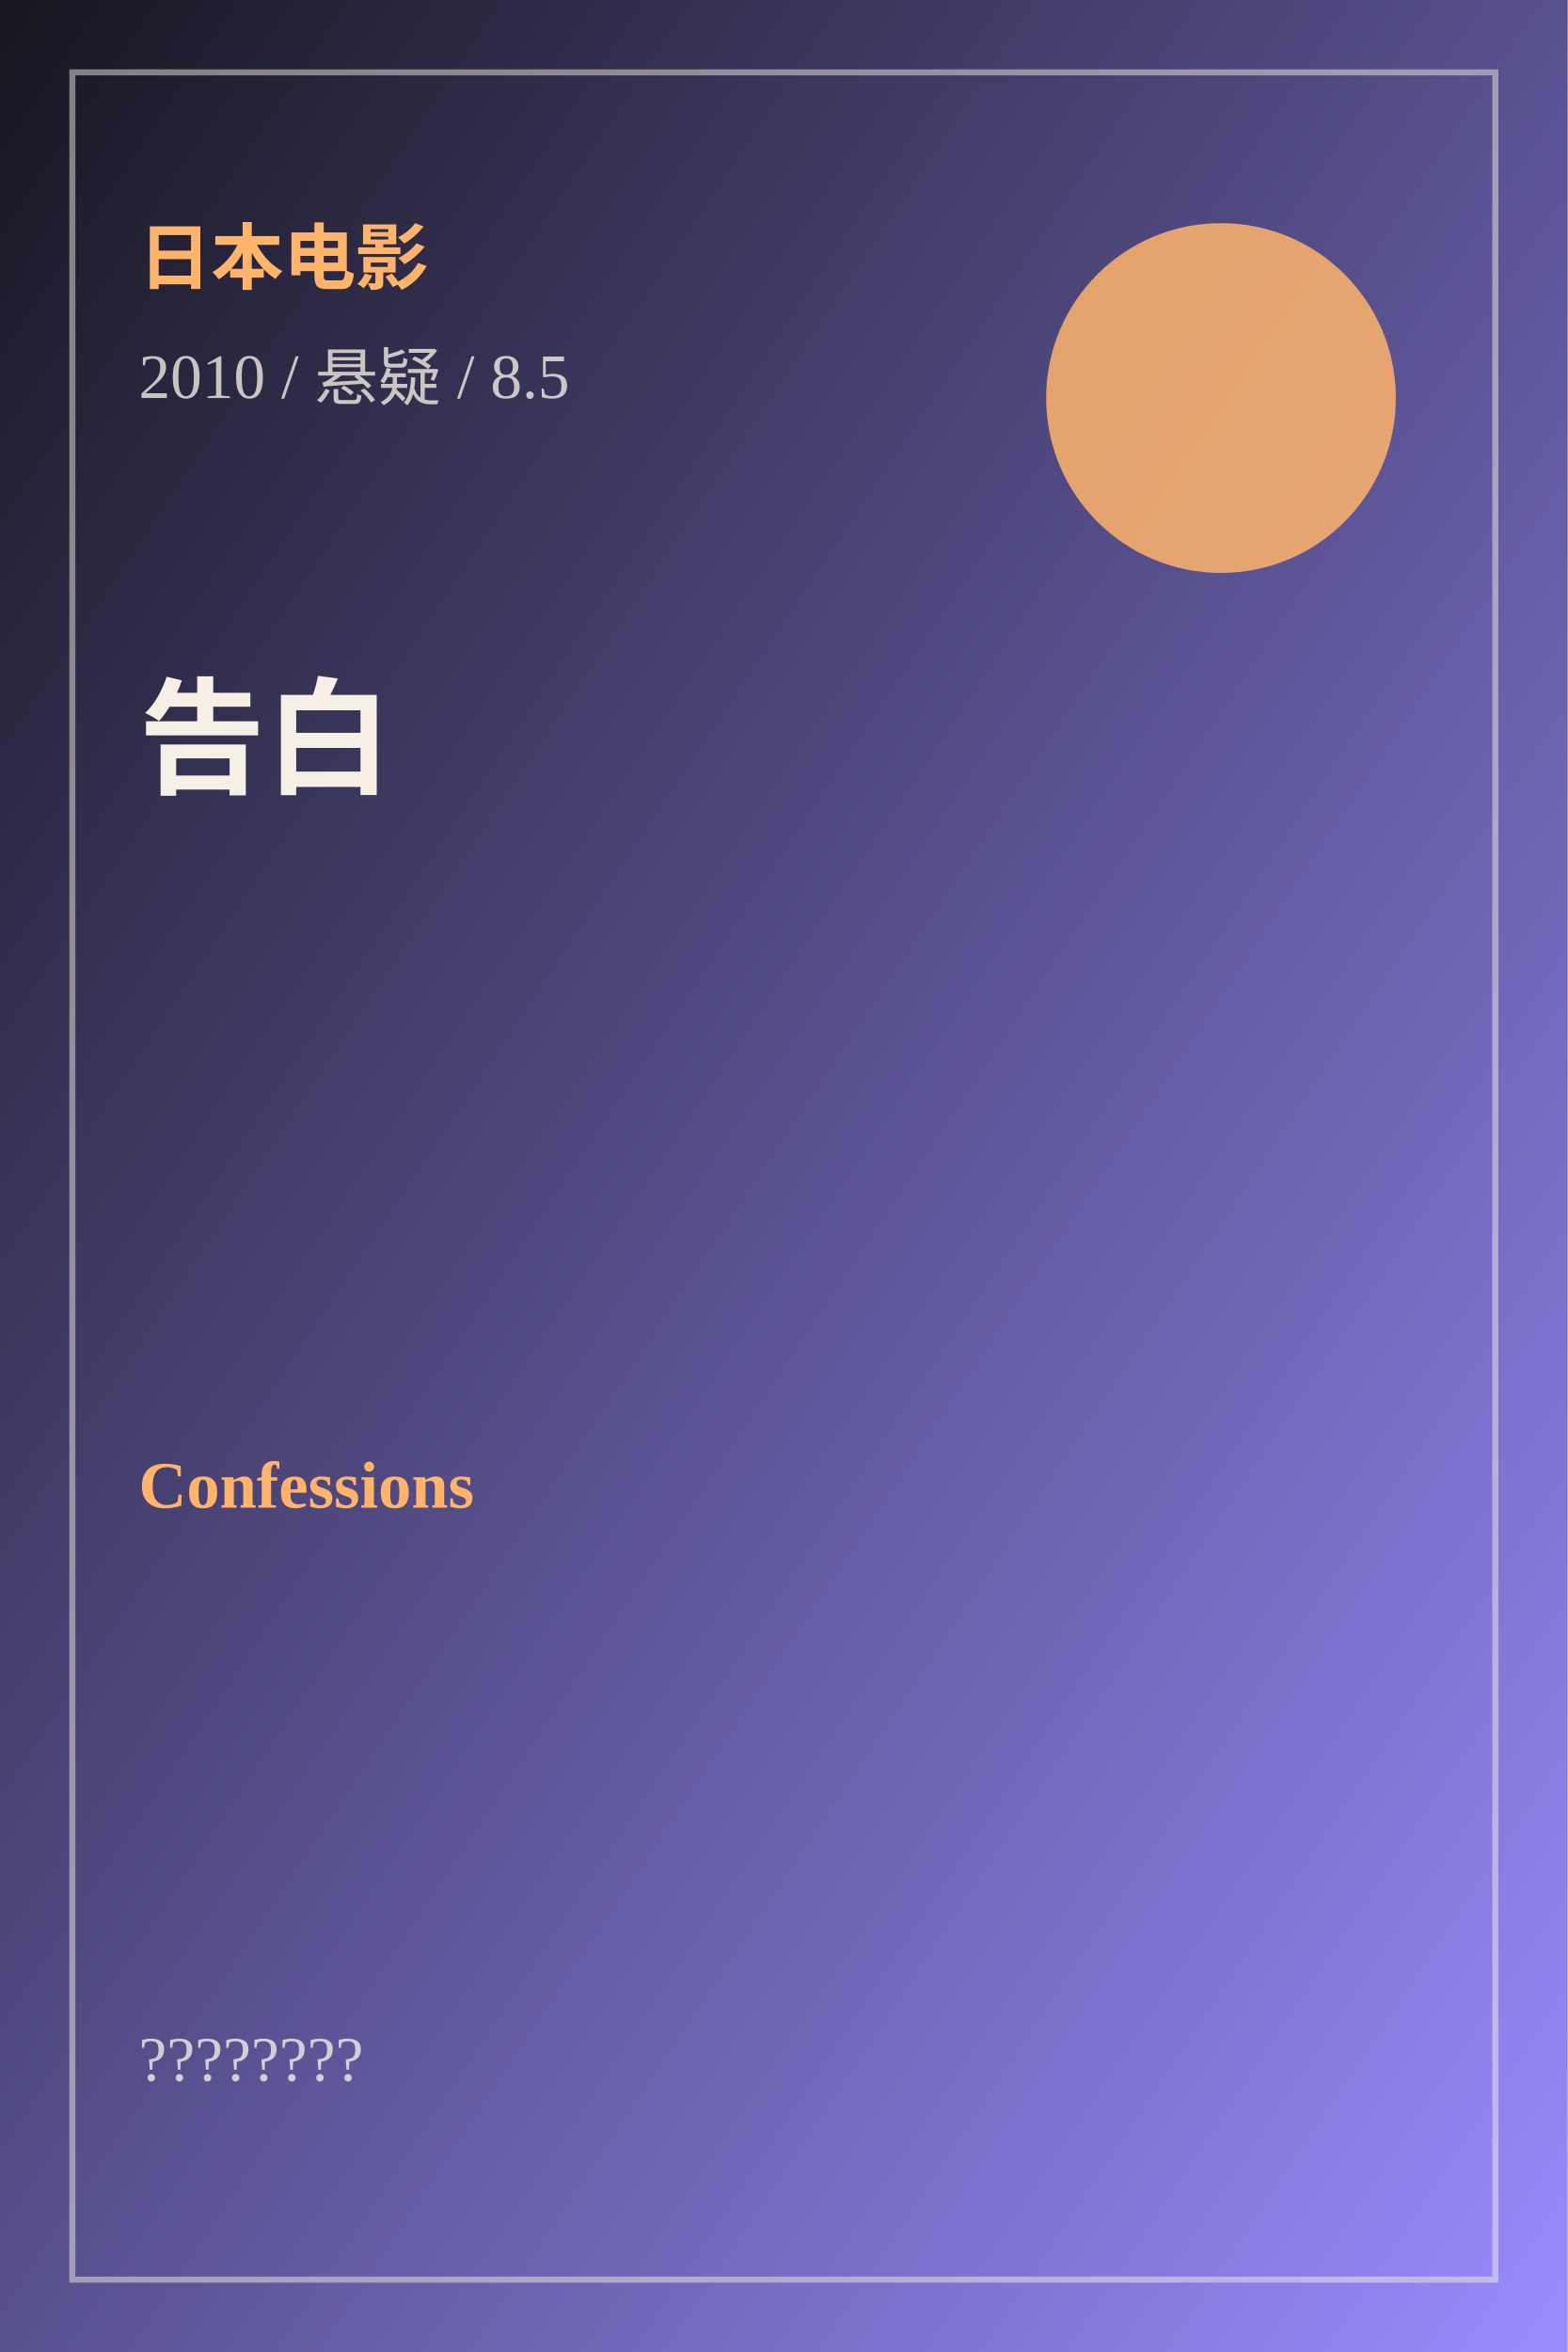
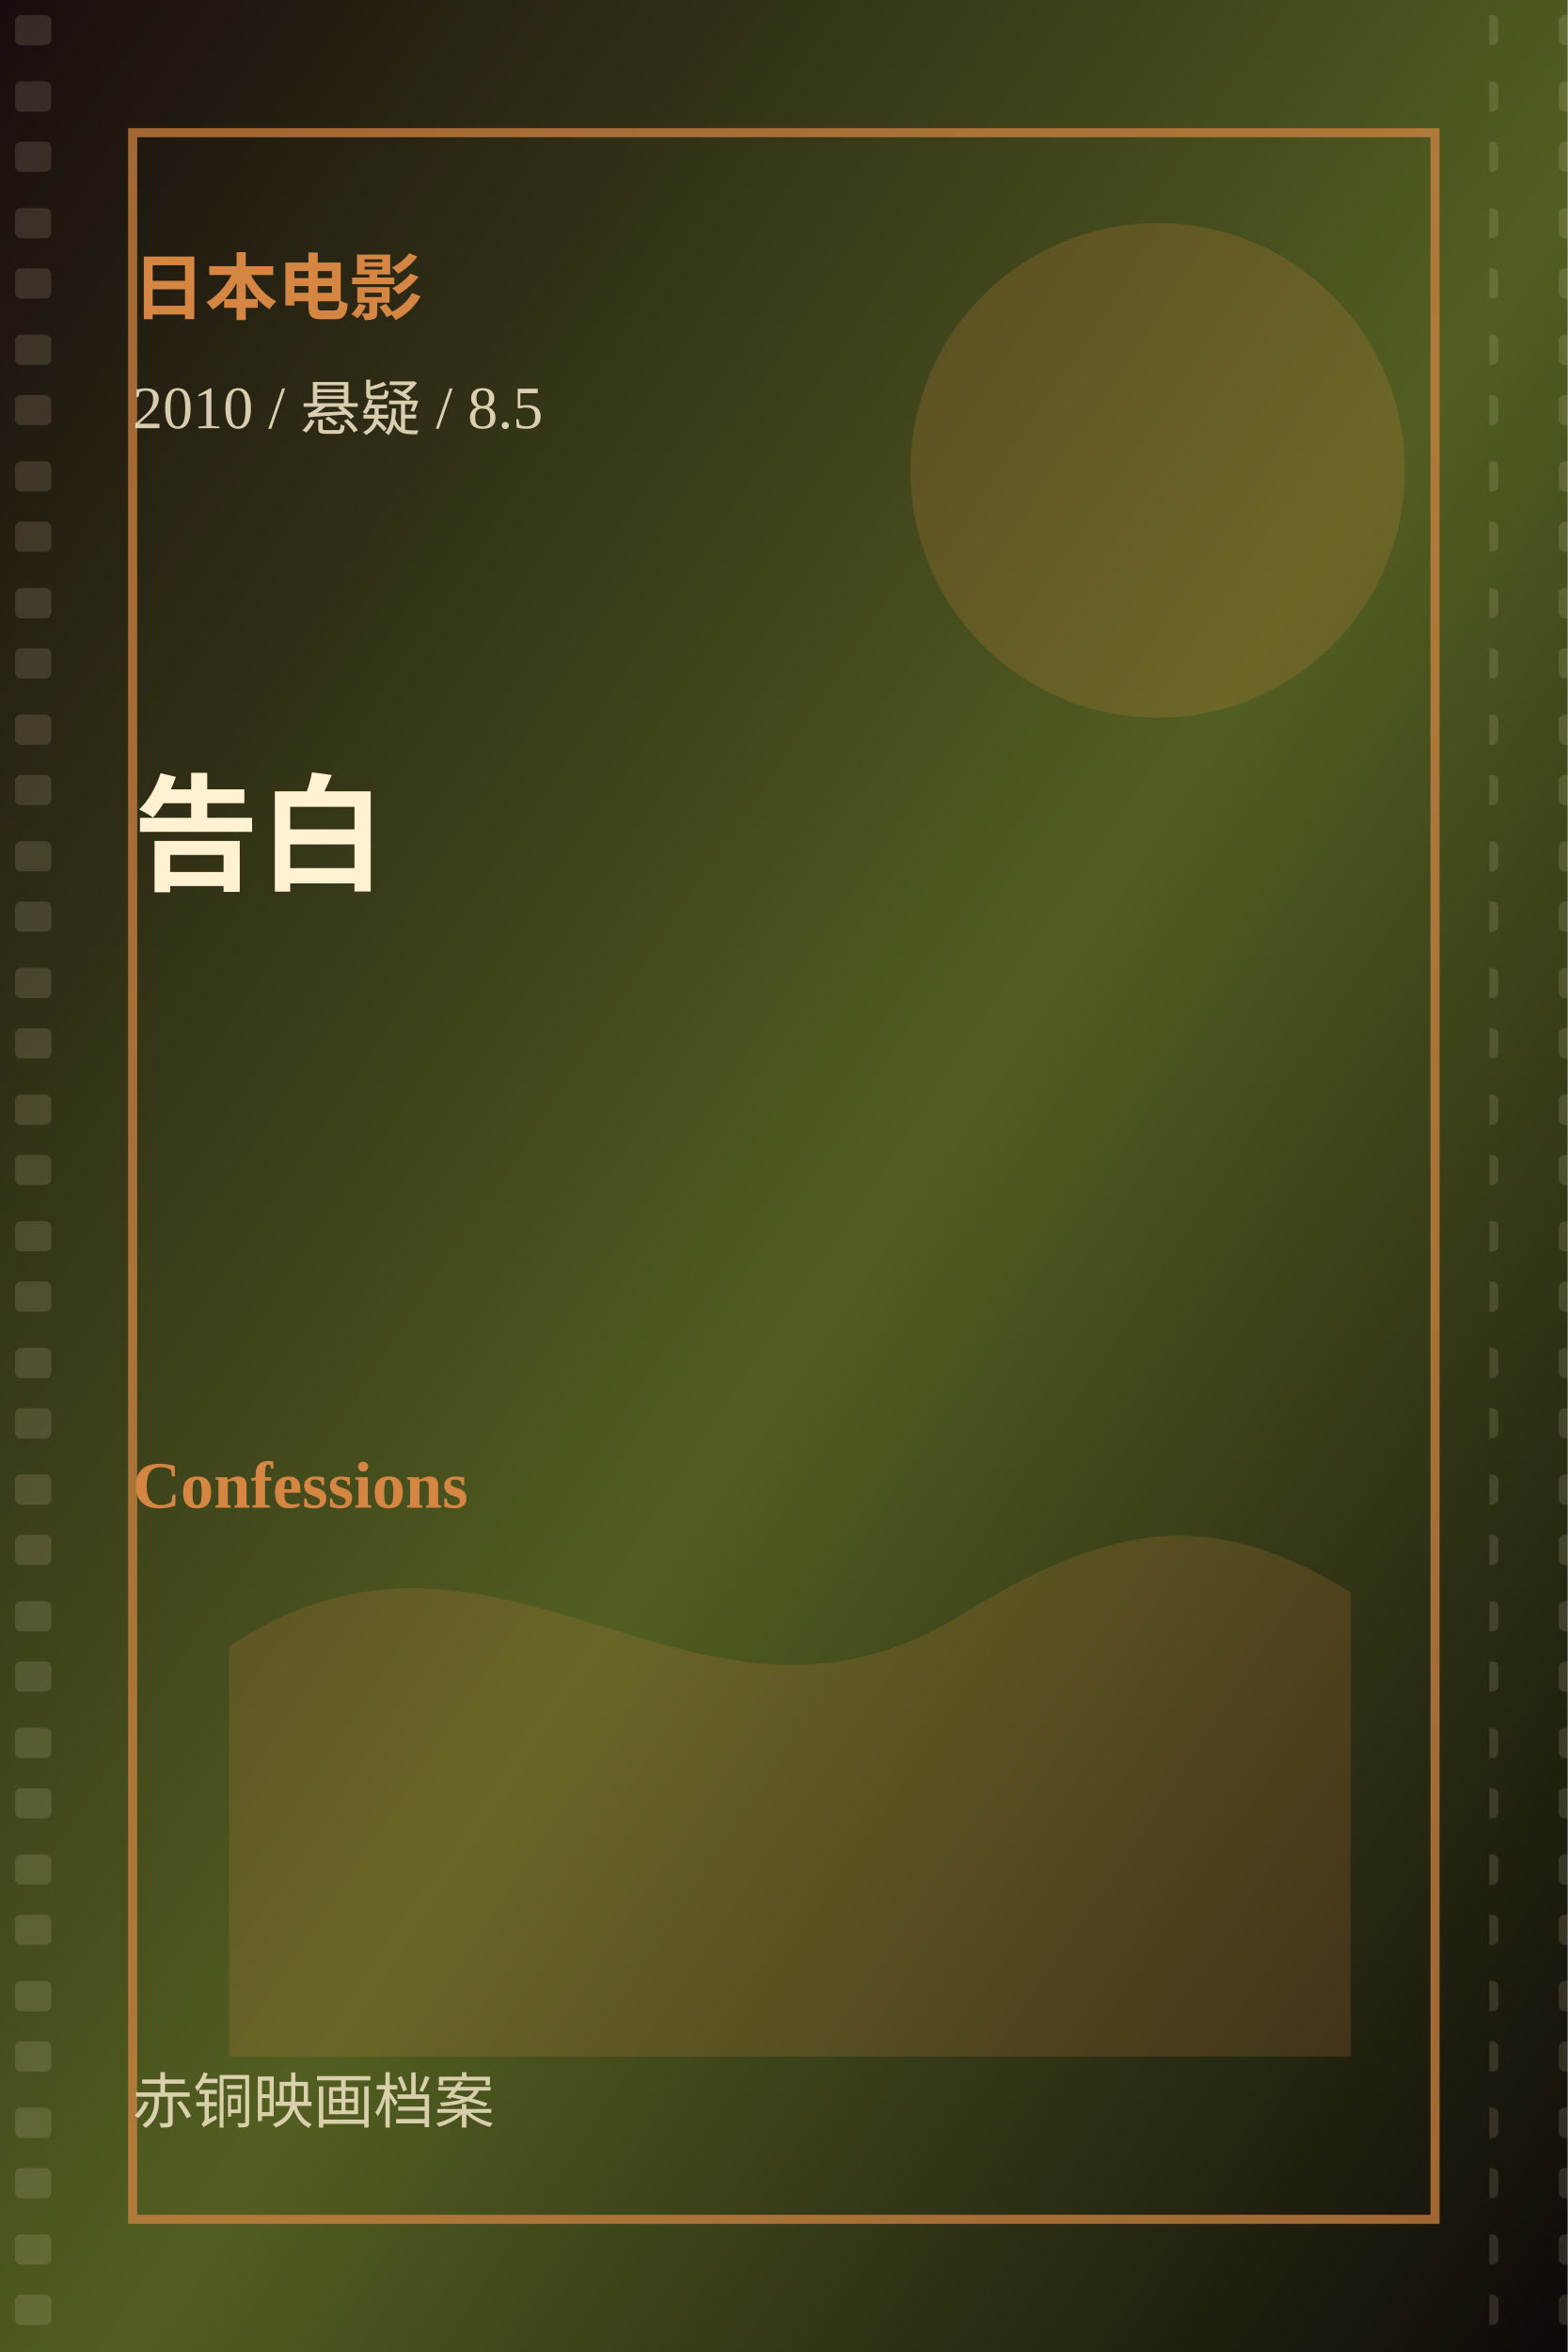
<svg xmlns="http://www.w3.org/2000/svg" width="520" height="780" viewBox="0 0 520 780">
  <defs>
-     <linearGradient id="g" x1="0" y1="0" x2="1" y2="1">
-       <stop offset="0" stop-color="#16151e" />
-       <stop offset="1" stop-color="#9a8cff" />
+     <linearGradient id="bg" x1="0" y1="0" x2="1" y2="1">
+       <stop offset="0" stop-color="#170c0d" />
+       <stop offset=".54" stop-color="hsl(72 48% 25%)" />
+       <stop offset="1" stop-color="#0e0808" />
    </linearGradient>
+     <pattern id="film" width="32" height="42" patternUnits="userSpaceOnUse">
+       <rect width="32" height="42" fill="transparent" />
+       <rect x="5" y="5" width="12" height="10" rx="2" fill="#fff1d2" opacity=".28" />
+       <rect x="5" y="27" width="12" height="10" rx="2" fill="#fff1d2" opacity=".28" />
+     </pattern>
  </defs>
-   <rect width="520" height="780" fill="url(#g)" />
-   <rect x="24" y="24" width="472" height="732" fill="none" stroke="#f6efe5" stroke-opacity=".48" stroke-width="2" />
-   <circle cx="405" cy="132" r="58" fill="#ffb36b" opacity=".85" />
-   <text x="46" y="94" fill="#ffb36b" font-size="24" font-weight="900">日本电影</text>
-   <text x="46" y="132" fill="#f6efe5" font-size="21" opacity=".78">2010 / 悬疑 / 8.5</text>
-   <text x="46" y="260" fill="#f6efe5" font-size="42" font-weight="900">告白</text>
-   <text x="46" y="500" fill="#ffb36b" font-size="22" font-weight="800">Confessions</text>
-   <text x="46" y="690" fill="#f6efe5" font-size="21" opacity=".78">????????</text>
+   <rect width="520" height="780" fill="url(#bg)" />
+   <rect x="0" y="0" width="26" height="780" fill="url(#film)" opacity=".45" />
+   <rect x="494" y="0" width="26" height="780" fill="url(#film)" opacity=".45" />
+   <rect x="44" y="44" width="432" height="692" fill="none" stroke="#d48642" stroke-width="3" opacity=".72" />
+   <circle cx="384" cy="156" r="82" fill="#d48642" opacity=".2" />
+   <path d="M76 546 C166 486 230 590 318 536 C370 504 402 500 448 528 L448 682 L76 682 Z" fill="#d48642" opacity=".18" />
+   <text x="44" y="104" fill="#d48642" font-size="24" font-weight="900">日本电影</text>
+   <text x="44" y="142" fill="#fff1d2" font-size="20" opacity=".82">2010 / 悬疑 / 8.5</text>
+   <text x="44" y="292" fill="#fff1d2" font-size="42" font-weight="900">告白</text>
+   <text x="44" y="500" fill="#d48642" font-size="22" font-weight="800">Confessions</text>
+   <text x="44" y="704" fill="#fff1d2" font-size="20" opacity=".78">赤铜映画档案</text>
</svg>
